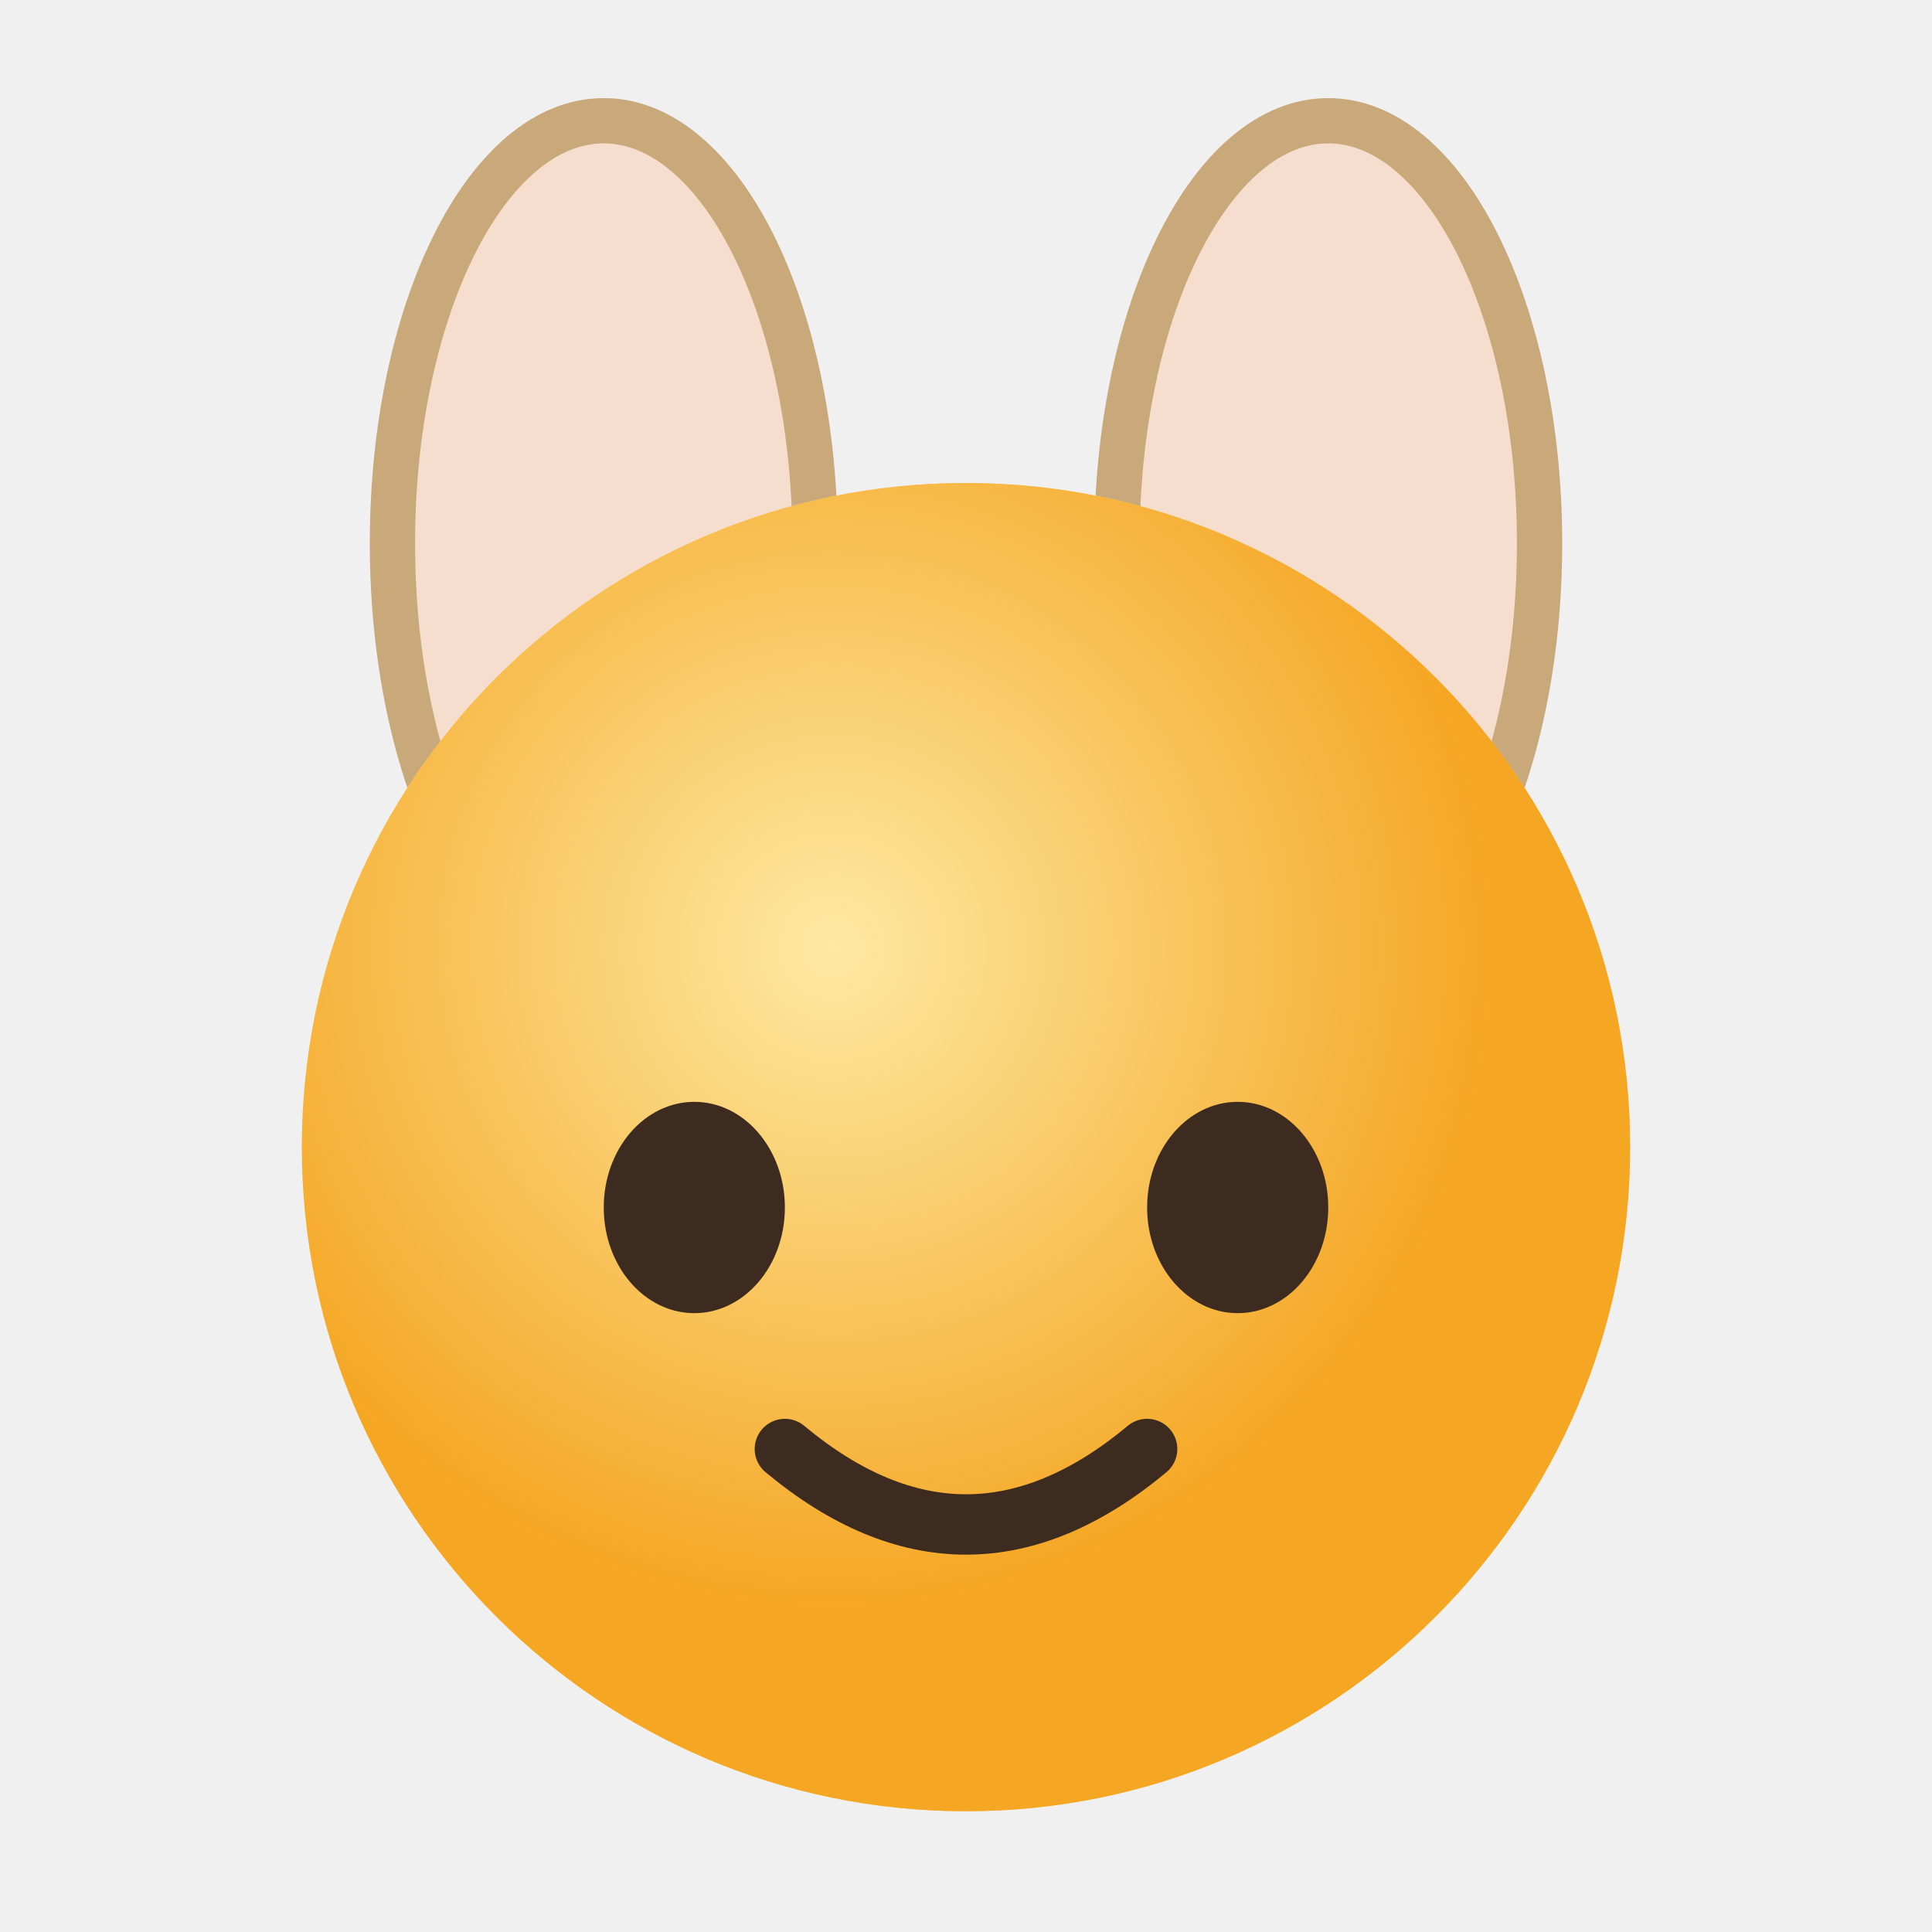
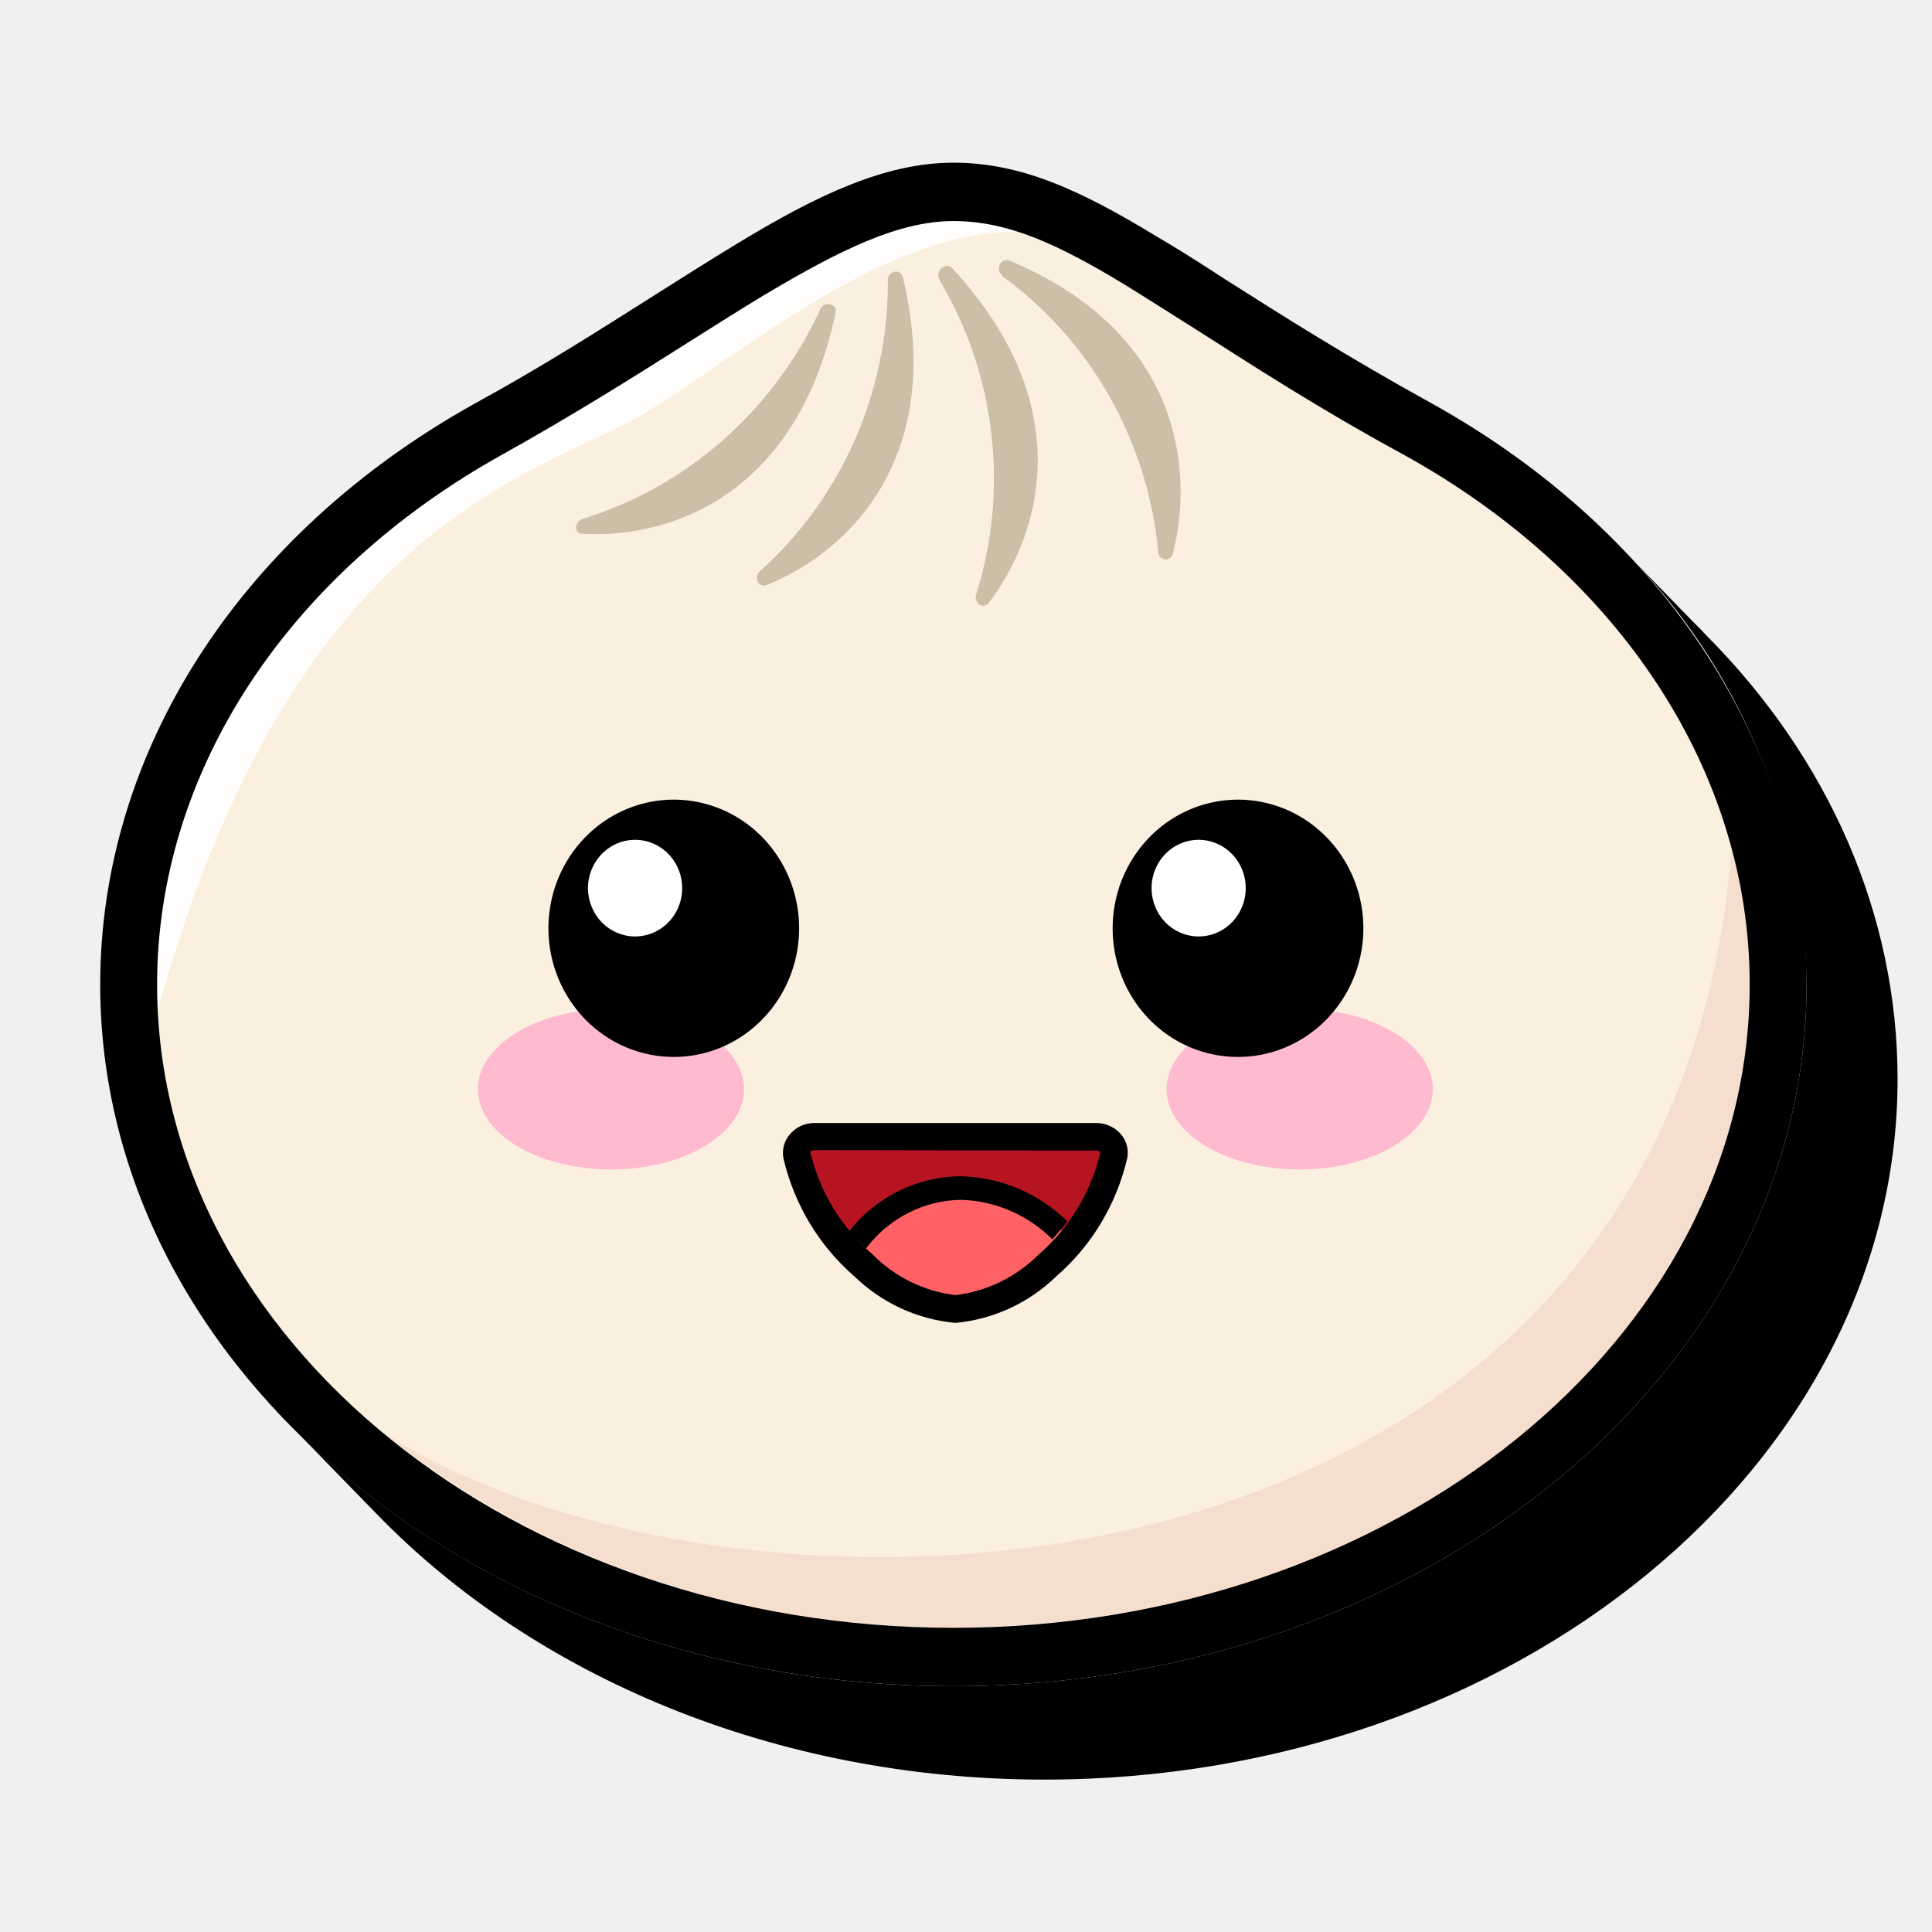
- <svg xmlns="http://www.w3.org/2000/svg" viewBox="0 0 64 64">
-   <ellipse cx="20" cy="18" rx="7" ry="14" fill="#F6DECE" stroke="#C9A87A" stroke-width="1.5" />
-   <ellipse cx="44" cy="18" rx="7" ry="14" fill="#F6DECE" stroke="#C9A87A" stroke-width="1.5" />
-   <circle cx="32" cy="38" r="22" fill="#FBCE7A" />
-   <circle cx="32" cy="38" r="22" fill="url(#bungrad)" />
-   <defs>
-     <radialGradient id="bungrad" cx="40%" cy="35%">
-       <stop offset="0%" stop-color="#FDE9A2" />
-       <stop offset="100%" stop-color="#F5A623" />
-     </radialGradient>
-   </defs>
-   <ellipse cx="23" cy="40" rx="3" ry="3.5" fill="#3D2B1F" />
-   <ellipse cx="41" cy="40" rx="3" ry="3.5" fill="#3D2B1F" />
-   <path d="M26 48 Q32 53 38 48" stroke="#3D2B1F" stroke-width="2" fill="none" stroke-linecap="round" />
+ <svg xmlns="http://www.w3.org/2000/svg" width="435" height="435" viewBox="0 0 435 435" fill="none">
+   <path d="M384.167 143.033C383.348 142.139 382.477 141.246 381.606 140.405C380.735 139.563 379.916 138.617 379.045 137.776C378.174 136.935 377.354 135.989 376.483 135.147C375.613 134.306 374.793 133.36 373.922 132.519C373.051 131.678 372.232 130.731 371.361 129.89C370.49 129.049 369.67 128.103 368.799 127.262C367.929 126.421 367.109 125.474 366.238 124.633C391.647 150.26 406.204 185.123 406.758 221.68C406.758 308.791 320.596 379.657 214.66 379.657C155.34 379.657 102.269 357.419 66.975 322.565L69.536 325.193L72.097 327.822L74.658 330.45L77.22 333.079L79.781 335.707L82.342 338.336L84.904 340.965C120.147 377.291 174.396 400.686 235.15 400.686C341.086 400.686 427.249 329.819 427.249 242.971C427.249 205.856 411.676 170.686 384.167 143.033Z" fill="black" />
+   <path d="M393.951 221.68C393.951 301.641 313.68 366.462 214.66 366.462C115.639 366.462 35.368 301.641 35.368 221.68C35.368 172.105 66.103 128.313 113.334 102.343C160.565 76.373 189.969 49.771 214.66 49.771C239.351 49.771 260.456 71.483 315.985 102.343C363.216 128.313 393.951 172.105 393.951 221.68Z" fill="#FBF0DF" />
+   <path d="M393.951 221.68C393.926 211.408 392.548 201.187 389.853 191.294C375.868 366.356 167.788 374.768 85.979 322.407C122.755 351.659 168.136 367.196 214.66 366.462C313.526 366.462 393.951 301.536 393.951 221.68Z" fill="#F6DECE" />
+   <path d="M145.658 92.722C168.556 78.633 198.984 52.19 228.901 52.137C224.298 50.611 219.496 49.813 214.66 49.771C202.263 49.771 189.047 56.343 172.398 66.226C166.609 69.696 160.616 73.534 154.264 77.529C142.328 85.099 128.651 93.669 113.283 102.238C64.516 129.312 35.368 173.945 35.368 221.68C35.368 223.783 35.368 225.886 35.368 227.936C66.411 115.381 122.811 106.811 145.658 92.722Z" fill="#FFFEFC" />
+   <path fill-rule="evenodd" clip-rule="evenodd" d="M199.906 63.072C199.978 75.485 197.439 87.768 192.461 99.082C187.484 110.396 180.186 120.474 171.066 128.629C169.632 129.943 170.759 132.466 172.603 131.73C189.866 124.843 213.174 104.235 203.339 62.651C202.929 60.286 199.906 60.917 199.906 63.072ZM211.535 63.072C217.803 73.567 221.785 85.33 223.208 97.553C224.632 109.776 223.463 122.17 219.782 133.886C219.167 135.726 221.37 137.303 222.6 135.778C233.818 121.058 243.602 91.829 214.301 60.286C212.815 58.919 210.51 61.022 211.535 62.862V63.072ZM225.673 62.178C235.489 69.31 243.7 78.519 249.753 89.184C255.807 99.849 259.561 111.722 260.763 124.002C260.711 124.445 260.827 124.891 261.087 125.248C261.347 125.605 261.731 125.846 262.159 125.92C262.588 125.994 263.027 125.897 263.387 125.647C263.747 125.398 264 125.016 264.093 124.581C268.806 106.233 266.142 74.953 227.364 58.709C225.315 57.867 223.983 60.706 225.673 61.968V62.178ZM131.11 116.853C142.785 113.273 153.596 107.209 162.837 99.057C172.078 90.905 179.542 80.847 184.743 69.538C185.666 67.646 188.585 68.382 188.124 70.485C179.262 112.542 149.602 121.321 131.161 120.165C129.214 120.217 129.266 117.431 131.11 116.853Z" fill="#CCBEA7" />
+   <path d="M214.66 379.657C108.724 379.657 22.561 308.791 22.561 221.68C22.561 169.109 54.219 120.059 107.238 90.672C122.606 82.261 135.771 73.797 147.502 66.384C153.957 62.283 160.052 58.446 165.944 54.871C183.924 43.936 199.292 36.629 214.66 36.629C230.028 36.629 243.449 42.937 260.251 53.136C265.374 56.133 270.496 59.392 275.977 62.967C288.733 71.063 303.127 80.21 322.081 90.672C375.1 120.059 406.758 169.056 406.758 221.68C406.758 308.791 320.596 379.657 214.66 379.657ZM214.66 49.771C202.263 49.771 189.047 56.343 172.398 66.226C166.609 69.696 160.616 73.534 154.264 77.529C142.328 85.1 128.651 93.669 113.283 102.238C64.516 129.312 35.368 173.945 35.368 221.68C35.368 301.536 115.793 366.515 214.66 366.515C313.526 366.515 393.951 301.536 393.951 221.68C393.951 173.945 364.804 129.312 315.985 102.343C296.622 91.829 281.51 81.945 269.267 74.165C263.683 70.642 258.561 67.383 253.899 64.491C238.377 55.029 227.056 49.771 214.66 49.771Z" fill="black" />
+   <path d="M250.774 260.057C248.473 269.73 243.234 278.401 235.816 284.818C230.246 290.359 223.036 293.837 215.325 294.702C207.383 293.974 199.92 290.487 194.169 284.818C186.826 278.371 181.662 269.703 179.416 260.057C179.341 259.485 179.396 258.902 179.575 258.354C179.753 257.806 180.052 257.308 180.448 256.897C180.843 256.486 181.325 256.173 181.857 255.983C182.388 255.793 182.955 255.73 183.514 255.799H246.727C247.282 255.738 247.843 255.808 248.368 256.002C248.893 256.196 249.368 256.51 249.758 256.92C250.147 257.33 250.441 257.825 250.617 258.369C250.793 258.912 250.847 259.489 250.774 260.057V260.057Z" fill="#B71422" />
+   <path d="M194.169 285.239C199.908 290.911 207.344 294.431 215.274 295.227C223.186 294.419 230.603 290.901 236.328 285.239C238.16 283.487 239.871 281.607 241.451 279.614C238.295 275.94 234.44 272.967 230.124 270.879C225.807 268.79 221.12 267.63 216.35 267.47C211.246 267.594 206.249 268.989 201.787 271.535C197.325 274.081 193.533 277.701 190.737 282.085C191.915 283.189 192.94 284.24 194.169 285.239Z" fill="#FF6164" />
+   <path d="M194.989 281.086C197.528 277.717 200.779 274.982 204.497 273.088C208.215 271.195 212.302 270.19 216.453 270.151C224.124 270.383 231.433 273.552 236.943 279.035C238.121 277.721 239.248 276.354 240.324 274.987C233.807 268.618 225.195 264.996 216.196 264.841C211.388 264.884 206.648 266.018 202.317 268.163C197.986 270.308 194.171 273.411 191.147 277.248C192.358 278.598 193.641 279.88 194.989 281.086V281.086Z" fill="black" />
+   <path d="M215.121 297.856C206.585 297.089 198.552 293.383 192.325 287.342C184.395 280.459 178.814 271.158 176.394 260.793C176.22 259.871 176.25 258.92 176.48 258.01C176.71 257.101 177.136 256.255 177.726 255.536C178.428 254.666 179.314 253.972 180.317 253.508C181.321 253.043 182.414 252.82 183.514 252.855H246.727C247.826 252.831 248.916 253.06 249.917 253.524C250.919 253.987 251.806 254.675 252.516 255.536C253.1 256.258 253.518 257.105 253.74 258.015C253.961 258.925 253.981 259.875 253.796 260.793C251.376 271.158 245.795 280.459 237.865 287.342C231.652 293.373 223.639 297.077 215.121 297.856ZM183.514 258.953C182.694 258.953 182.49 259.321 182.438 259.426C184.604 268.414 189.502 276.461 196.423 282.4C201.484 287.517 208.064 290.755 215.121 291.6C222.159 290.764 228.732 287.567 233.818 282.505C240.718 276.556 245.597 268.511 247.752 259.532C247.64 259.363 247.485 259.23 247.304 259.147C247.124 259.063 246.924 259.033 246.727 259.058L183.514 258.953Z" fill="black" />
+   <path d="M292.626 263.317C309.177 263.317 322.593 255.22 322.593 245.232C322.593 235.244 309.177 227.147 292.626 227.147C276.076 227.147 262.659 235.244 262.659 245.232C262.659 255.22 276.076 263.317 292.626 263.317Z" fill="#FEBBD0" />
+   <path d="M137.564 263.317C154.115 263.317 167.532 255.22 167.532 245.232C167.532 235.244 154.115 227.147 137.564 227.147C121.014 227.147 107.597 235.244 107.597 245.232C107.597 255.22 121.014 263.317 137.564 263.317Z" fill="#FEBBD0" />
+   <path fill-rule="evenodd" clip-rule="evenodd" d="M151.651 237.977C157.236 237.988 162.698 236.298 167.347 233.121C171.995 229.944 175.621 225.424 177.765 220.132C179.909 214.84 180.476 209.014 179.392 203.391C178.309 197.769 175.625 192.603 171.679 188.546C167.734 184.49 162.705 181.726 157.228 180.604C151.751 179.482 146.074 180.053 140.913 182.243C135.753 184.434 131.341 188.147 128.238 192.912C125.134 197.676 123.477 203.279 123.477 209.01C123.477 216.684 126.444 224.044 131.726 229.474C137.008 234.905 144.174 237.963 151.651 237.977V237.977ZM278.539 237.977C284.13 238.019 289.607 236.355 294.276 233.198C298.944 230.04 302.594 225.531 304.762 220.242C306.929 214.953 307.518 209.122 306.452 203.489C305.386 197.856 302.714 192.675 298.775 188.603C294.836 184.531 289.807 181.751 284.326 180.616C278.845 179.482 273.16 180.043 267.99 182.229C262.821 184.415 258.4 188.128 255.29 192.896C252.179 197.664 250.518 203.272 250.518 209.01C250.504 216.661 253.446 224.005 258.698 229.434C263.95 234.864 271.084 237.935 278.539 237.977V237.977Z" fill="black" />
+   <path fill-rule="evenodd" clip-rule="evenodd" d="M142.943 210.85C145.042 210.861 147.098 210.231 148.848 209.042C150.599 207.852 151.966 206.157 152.776 204.169C153.587 202.182 153.804 199.992 153.401 197.877C152.997 195.763 151.991 193.819 150.51 192.292C149.029 190.765 147.14 189.723 145.082 189.299C143.023 188.875 140.889 189.087 138.948 189.909C137.008 190.731 135.349 192.126 134.181 193.917C133.014 195.707 132.39 197.813 132.39 199.968C132.39 202.845 133.5 205.605 135.478 207.644C137.456 209.684 140.14 210.836 142.943 210.85ZM269.83 210.85C271.93 210.861 273.985 210.231 275.735 209.042C277.486 207.852 278.853 206.157 279.664 204.169C280.474 202.182 280.691 199.992 280.288 197.877C279.885 195.763 278.879 193.819 277.398 192.292C275.917 190.765 274.028 189.723 271.969 189.299C269.911 188.875 267.776 189.087 265.836 189.909C263.895 190.731 262.236 192.126 261.068 193.917C259.901 195.707 259.278 197.813 259.278 199.968C259.278 202.827 260.374 205.571 262.329 207.608C264.285 209.644 266.942 210.809 269.728 210.85H269.83Z" fill="white" />
</svg>
